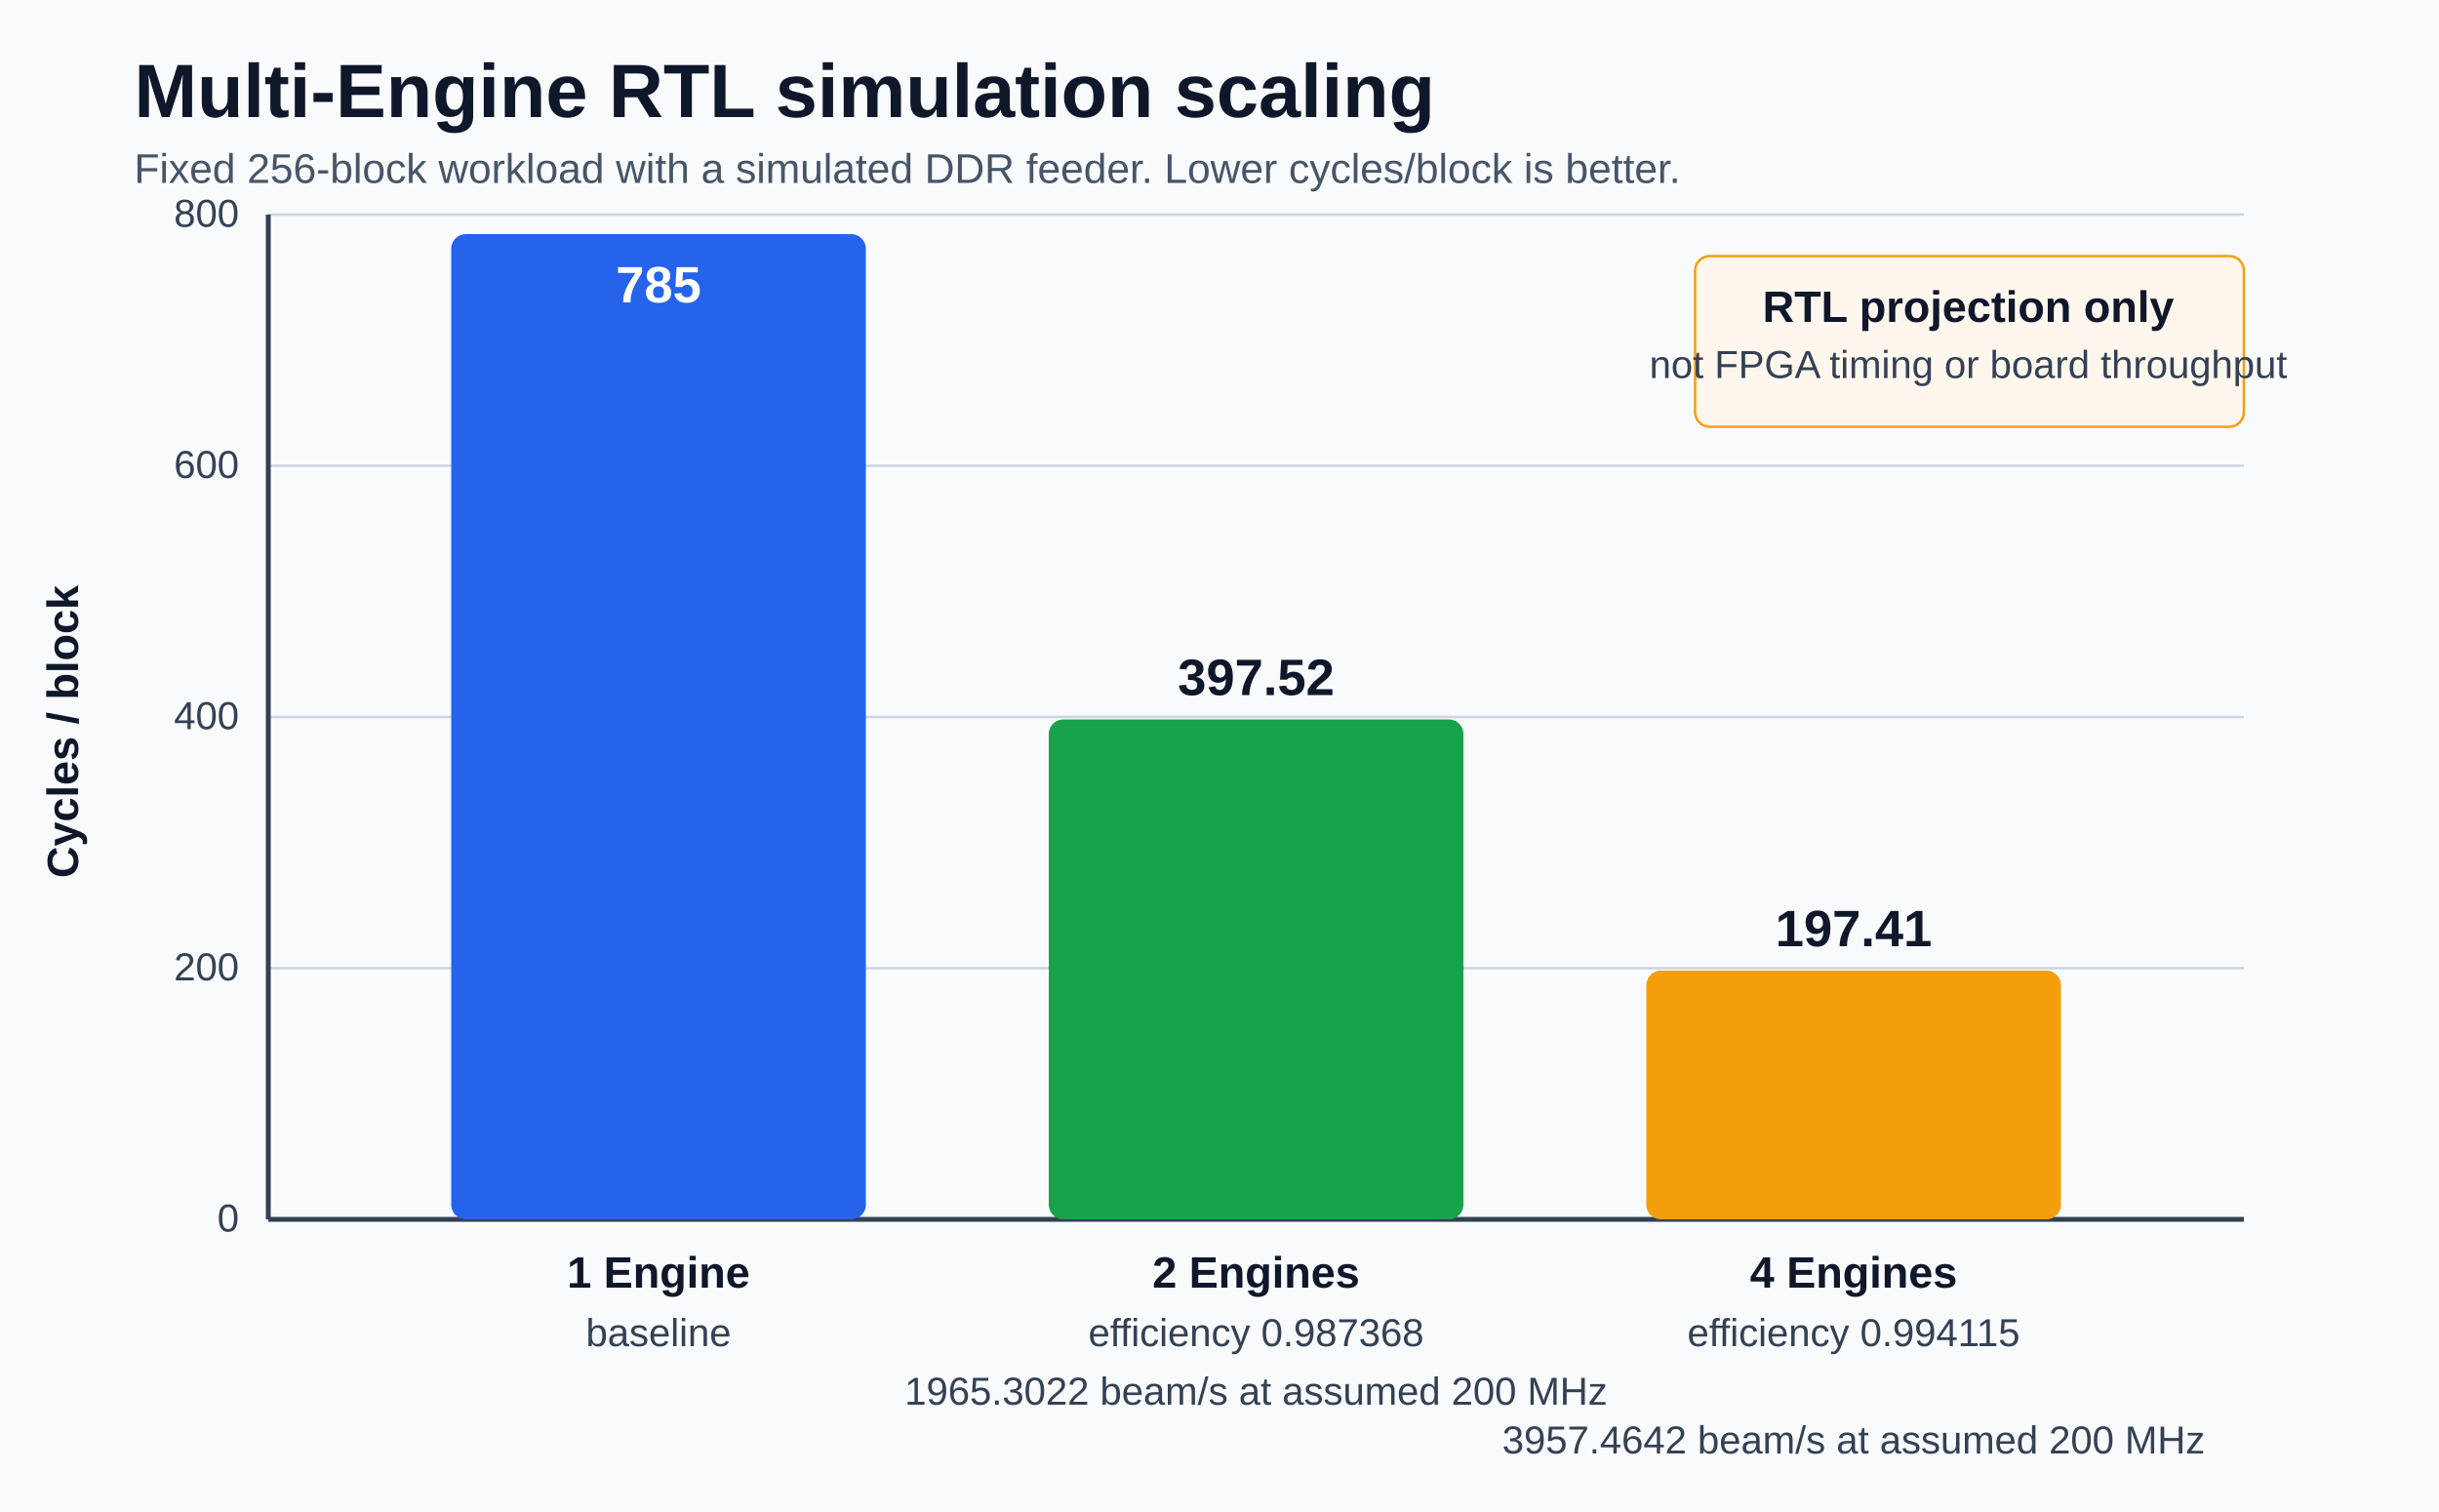
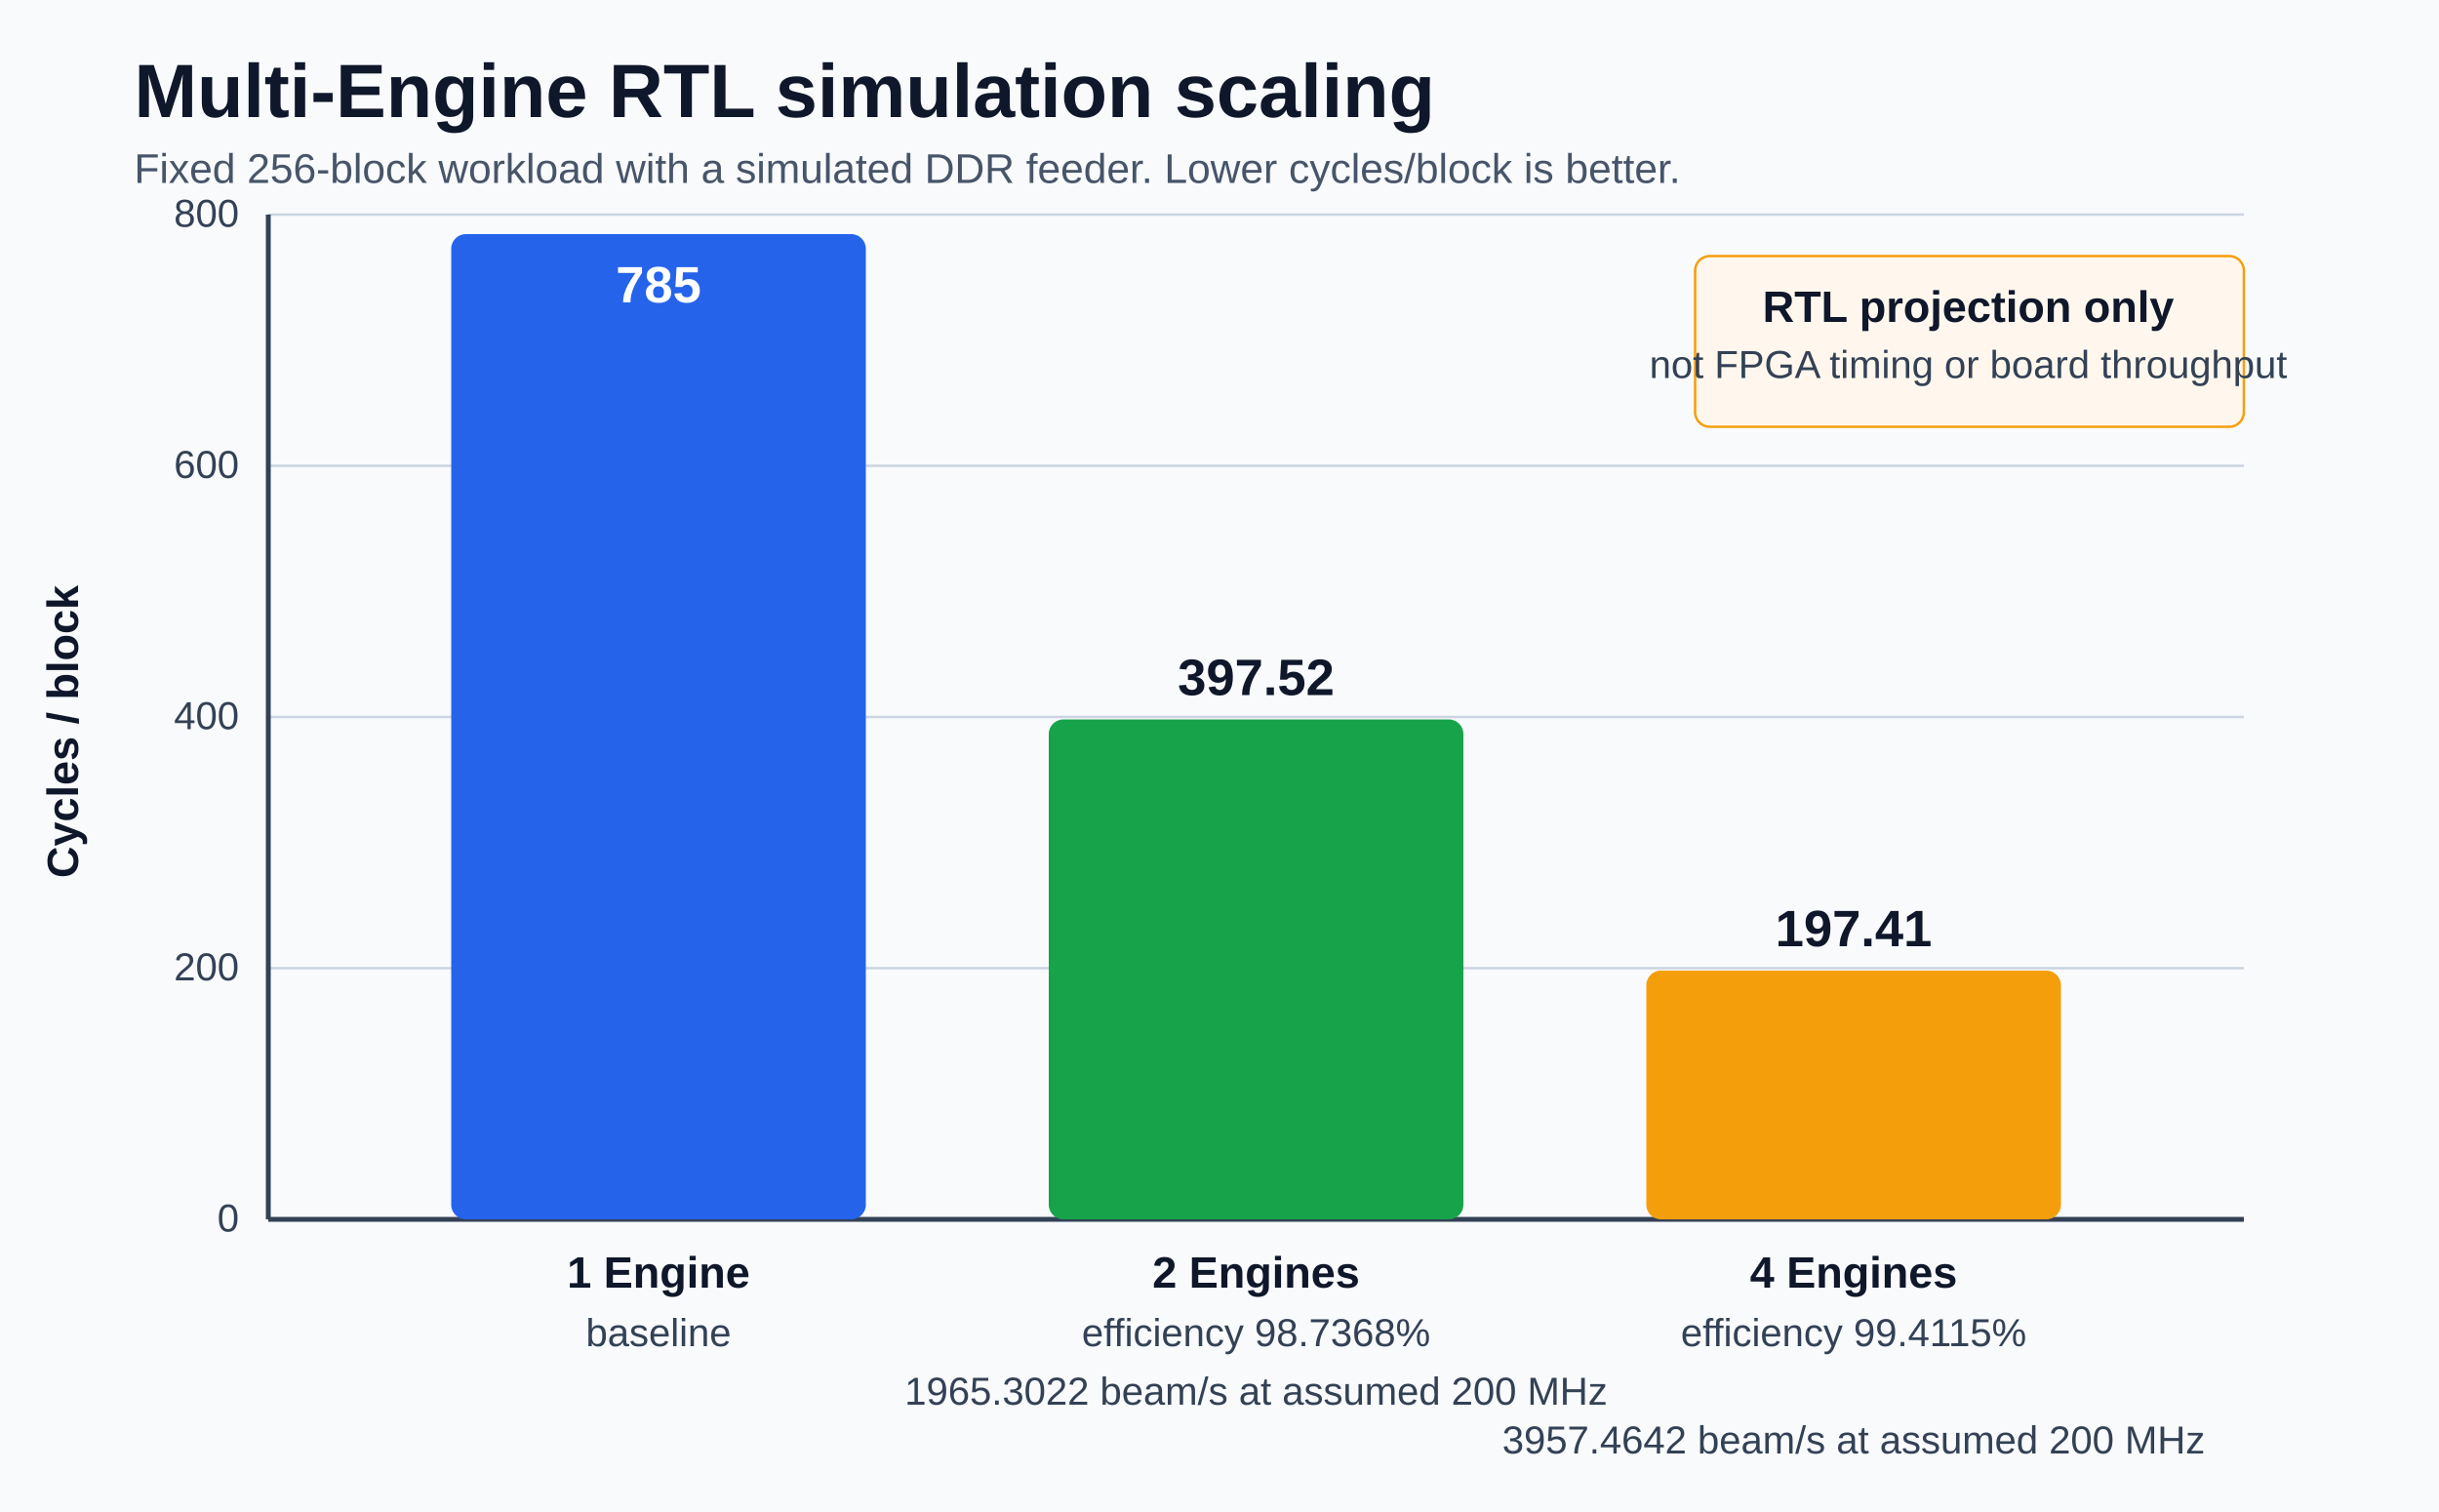
<svg xmlns="http://www.w3.org/2000/svg" width="1000" height="620" viewBox="0 0 1000 620" role="img" aria-labelledby="title desc">
  <style>.title{font:700 31px Arial,sans-serif;fill:#0f172a}.sub{font:400 17px Arial,sans-serif;fill:#475569}.axis{font:400 16px Arial,sans-serif;fill:#334155}.label{font:700 18px Arial,sans-serif;fill:#0f172a}.value{font:700 21px Arial,sans-serif;fill:#0f172a}.light{fill:#fff}.grid{stroke:#cbd5e1;stroke-width:1}</style>
  <rect width="1000" height="620" fill="#f8fafc" />
  <text x="55" y="48" class="title">Multi-Engine RTL simulation scaling</text>
  <text x="55" y="75" class="sub">Fixed 256-block workload with a simulated DDR feeder. Lower cycles/block is better.</text>
  <g class="grid">
    <line x1="110" y1="500" x2="920" y2="500" />
    <line x1="110" y1="397" x2="920" y2="397" />
    <line x1="110" y1="294" x2="920" y2="294" />
    <line x1="110" y1="191" x2="920" y2="191" />
    <line x1="110" y1="88" x2="920" y2="88" />
  </g>
  <line x1="110" y1="88" x2="110" y2="500" stroke="#334155" stroke-width="2" />
  <line x1="110" y1="500" x2="920" y2="500" stroke="#334155" stroke-width="2" />
  <g class="axis" text-anchor="end">
    <text x="98" y="505">0</text>
    <text x="98" y="402">200</text>
    <text x="98" y="299">400</text>
    <text x="98" y="196">600</text>
    <text x="98" y="93">800</text>
  </g>
  <text x="32" y="300" text-anchor="middle" class="label" transform="rotate(-90 32 300)">Cycles / block</text>
  <rect x="185" y="96" width="170" height="404" rx="6" fill="#2563eb" />
  <rect x="430" y="295" width="170" height="205" rx="6" fill="#16a34a" />
  <rect x="675" y="398" width="170" height="102" rx="6" fill="#f59e0b" />
  <text x="270" y="124" text-anchor="middle" class="value light">785</text>
  <text x="515" y="285" text-anchor="middle" class="value">397.52</text>
  <text x="760" y="388" text-anchor="middle" class="value">197.41</text>
  <g class="label" text-anchor="middle">
    <text x="270" y="528">1 Engine</text>
    <text x="515" y="528">2 Engines</text>
    <text x="760" y="528">4 Engines</text>
  </g>
  <g class="axis" text-anchor="middle">
    <text x="270" y="552">baseline</text>
-     <text x="515" y="552">efficiency 0.987368</text>
-     <text x="760" y="552">efficiency 0.994115</text>
+     <text x="515" y="552">efficiency 98.7368%</text>
+     <text x="760" y="552">efficiency 99.4115%</text>
    <text x="515" y="576">1965.3022 beam/s at assumed 200 MHz</text>
    <text x="760" y="596">3957.4642 beam/s at assumed 200 MHz</text>
  </g>
  <rect x="695" y="105" width="225" height="70" rx="6" fill="#fff7ed" stroke="#f59e0b" />
  <text x="807" y="132" text-anchor="middle" class="label">RTL projection only</text>
  <text x="807" y="155" text-anchor="middle" class="axis">not FPGA timing or board throughput</text>
</svg>
